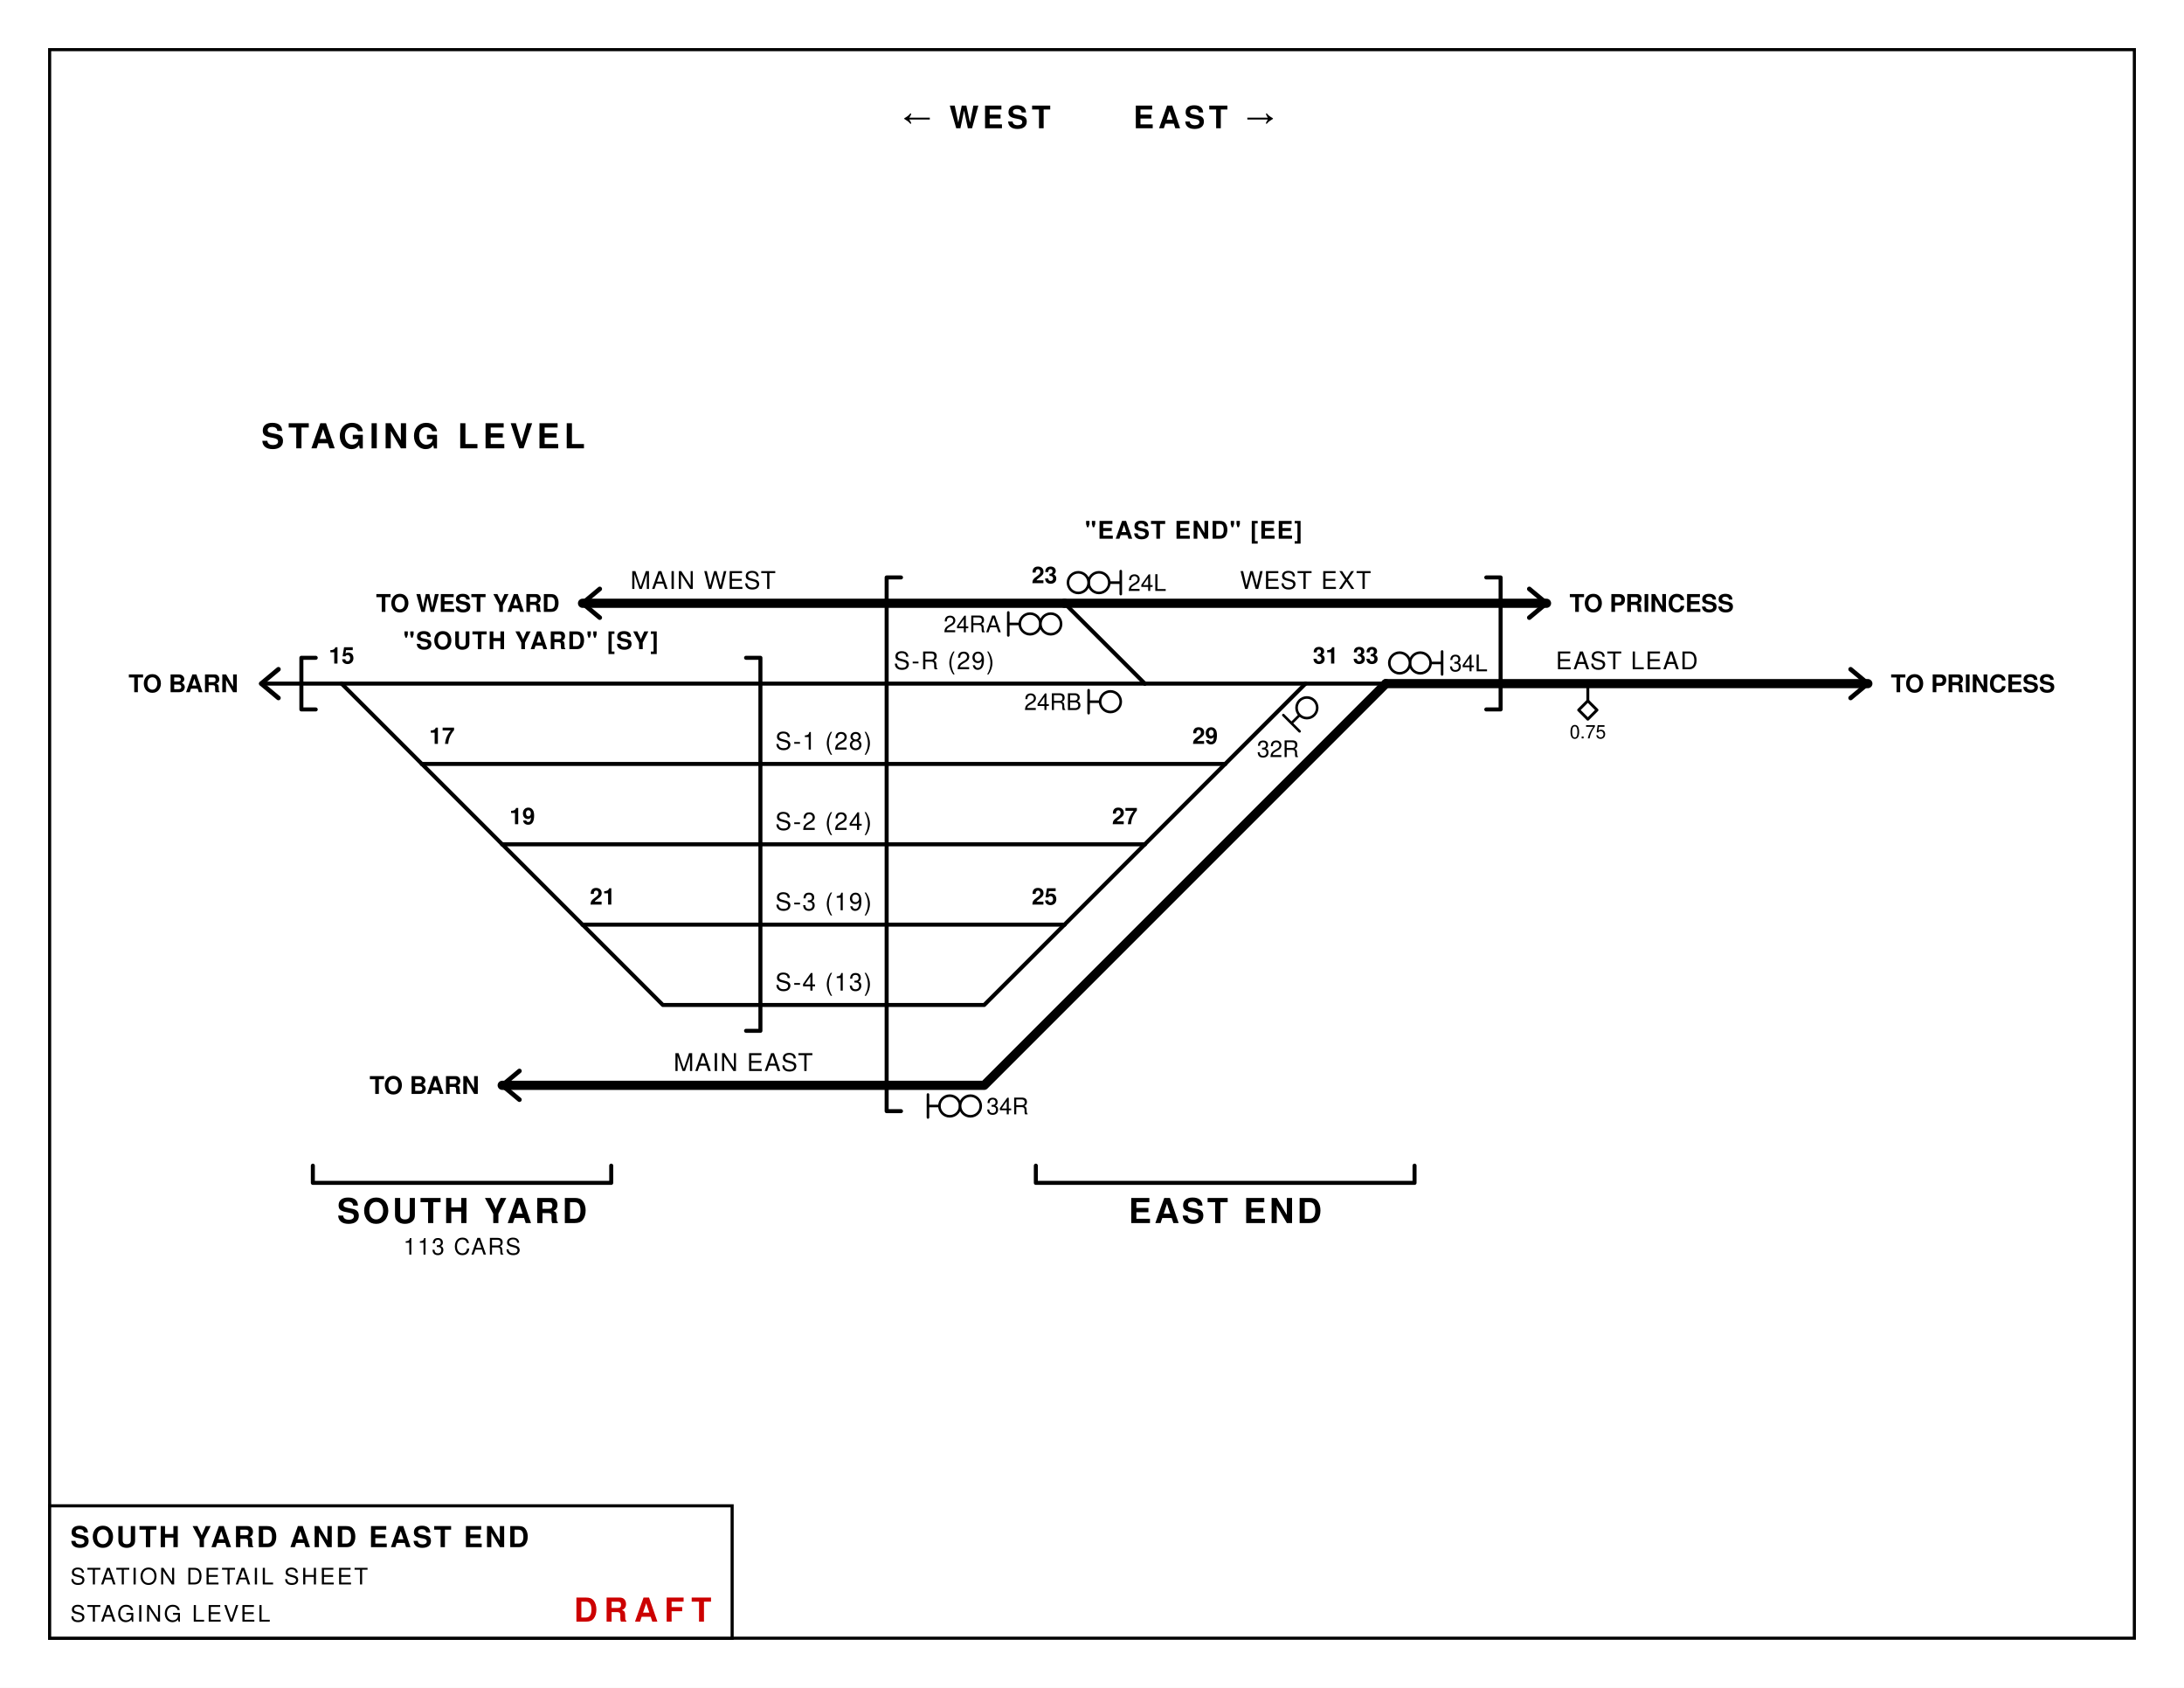
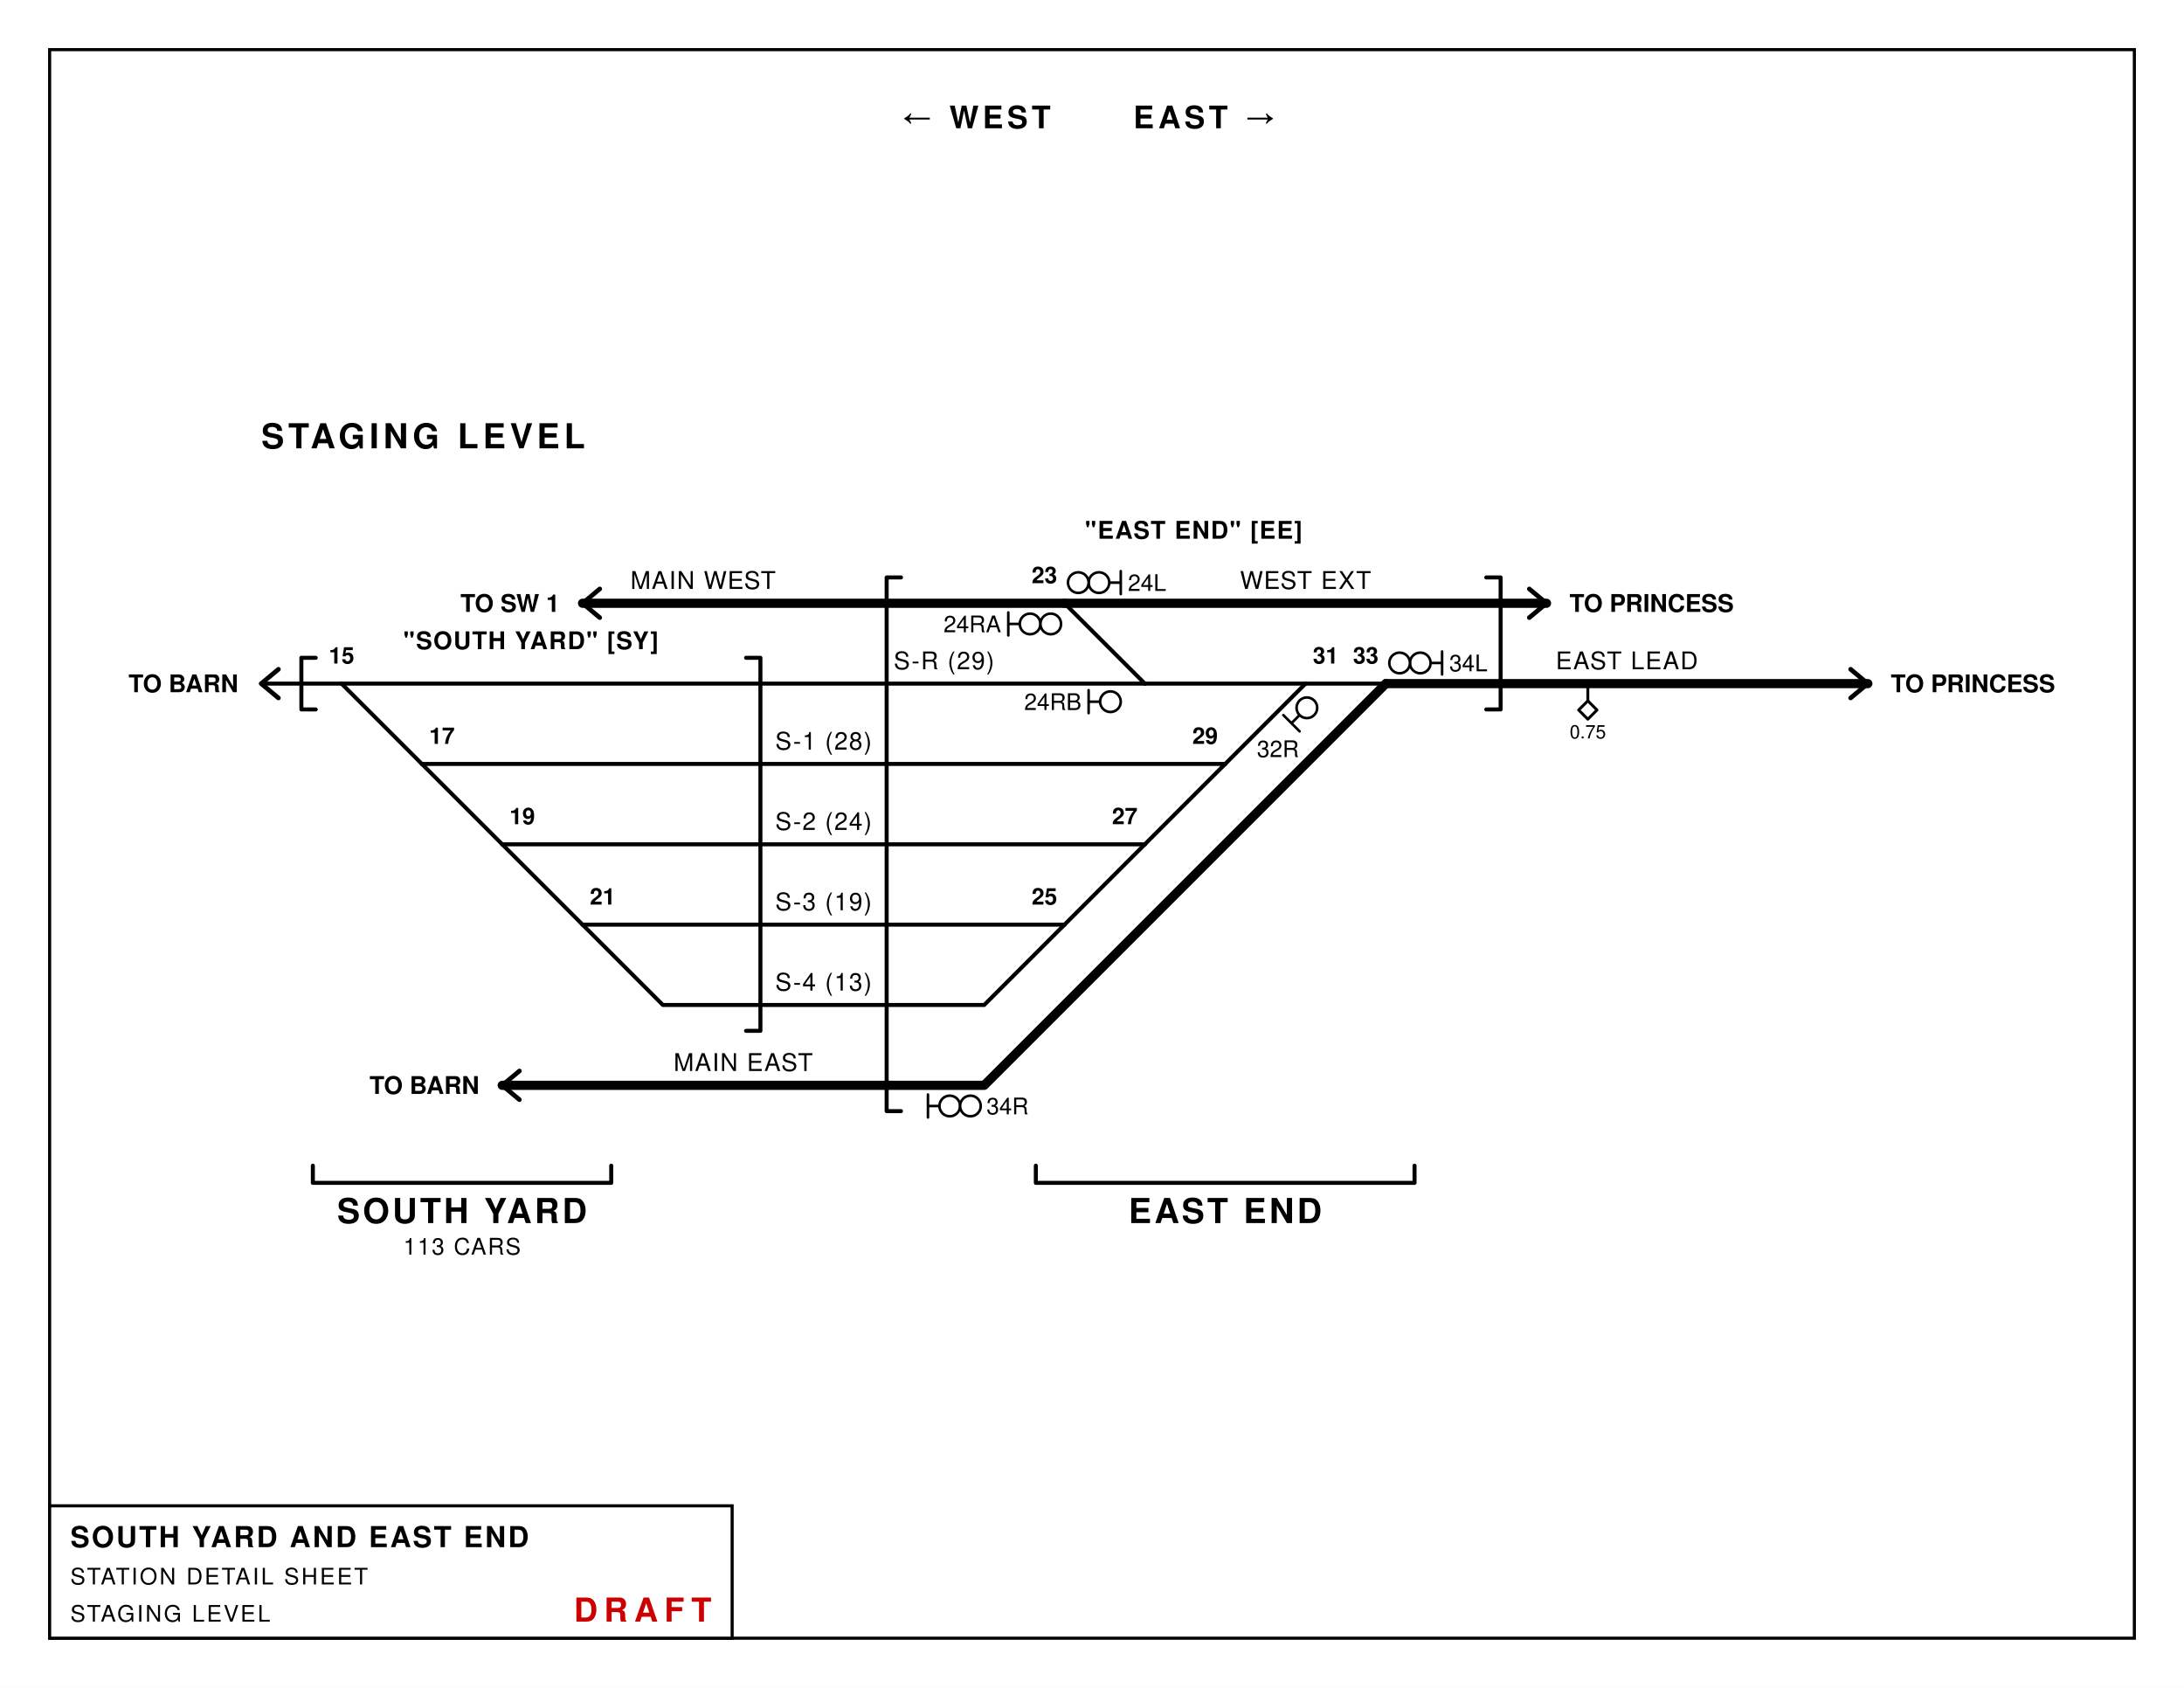
<svg xmlns="http://www.w3.org/2000/svg" viewBox="0 0 1056 816" width="1056" height="816" font-family="'Helvetica Neue',Helvetica,Arial,sans-serif">
  <rect width="1056" height="816" fill="#fff" />
  <rect x="24" y="24" width="1008" height="768" fill="none" stroke="#000" stroke-width="1.5" />
  <g transform="translate(126.3,211.2) scale(1.3872)" fill="none" stroke="#000" stroke-linecap="round" stroke-linejoin="round">
    <path d="M364.0,86.0 L392.0,86.0" stroke-width="1.4" />
    <path d="M308.0,86.0 L364.0,86.0" stroke-width="1.4" />
    <path d="M280.0,58.0 L448.0,58.0" stroke-width="3.2" />
    <path d="M280.0,58.0 L308.0,86.0" stroke-width="1.4" />
    <path d="M280.0,170.0 L308.0,142.0" stroke-width="1.4" />
    <path d="M336.0,114.0 L364.0,86.0" stroke-width="1.4" />
    <path d="M112.0,170.0 L140.0,198.0 L252.0,198.0 L280.0,170.0" stroke-width="1.4" />
    <path d="M112.0,170.0 L280.0,170.0" stroke-width="1.4" />
    <path d="M56.0,114.0 L84.0,142.0" stroke-width="1.4" />
    <path d="M56.0,114.0 L336.0,114.0" stroke-width="1.4" />
    <path d="M84.0,142.0 L112.0,170.0" stroke-width="1.4" />
    <path d="M308.0,142.0 L336.0,114.0" stroke-width="1.4" />
    <path d="M392.0,86.0 L560.0,86.0" stroke-width="3.2" />
    <path d="M84.0,142.0 L308.0,142.0" stroke-width="1.4" />
    <path d="M84.0,226.0 L252.0,226.0 L392.0,86.0" stroke-width="3.2" />
    <path d="M0.0,86.0 L28.0,86.0" stroke-width="1.4" />
    <path d="M28.0,86.0 L308.0,86.0" stroke-width="1.4" />
    <path d="M28.0,86.0 L56.0,114.0" stroke-width="1.4" />
    <path d="M112.0,58.0 L280.0,58.0" stroke-width="3.2" />
    <path d="M448.0,58.0 m-6,-5 l6,5 l-6,5" stroke-width="1.6" />
    <path d="M560.0,86.0 m-6,-5 l6,5 l-6,5" stroke-width="1.6" />
    <path d="M84.0,226.0 m6,-5 l-6,5 l6,5" stroke-width="1.6" />
    <path d="M0.0,86.0 m6,-5 l-6,5 l6,5" stroke-width="1.6" />
    <path d="M112.0,58.0 m6,-5 l-6,5 l6,5" stroke-width="1.6" />
    <path d="M18.0,254 L18.0,260 L122.0,260 L122.0,254" stroke-width="1.4" />
    <path d="M270.0,254 L270.0,260 L402.0,260 L402.0,254" stroke-width="1.4" />
    <path d="M299.6,46.8 L299.6,54.8 M299.6,50.8 L295.6,50.8" stroke-width="0.9" />
    <circle cx="292.0" cy="50.8" r="3.6" stroke-width="0.9" fill="#fff" />
    <circle cx="284.8" cy="50.8" r="3.6" stroke-width="0.9" fill="#fff" />
    <path d="M260.4,61.2 L260.4,69.2 M260.4,65.2 L264.4,65.2" stroke-width="0.9" />
    <circle cx="268.0" cy="65.2" r="3.6" stroke-width="0.9" fill="#fff" />
    <circle cx="275.2" cy="65.2" r="3.6" stroke-width="0.9" fill="#fff" />
    <path d="M288.4,88.3 L288.4,96.3 M288.4,92.3 L292.4,92.3" stroke-width="0.9" />
    <circle cx="296.0" cy="92.3" r="3.6" stroke-width="0.9" fill="#fff" />
    <g transform="translate(359.1,99.8) rotate(-45.0)">
      <path d="M0,-4.0 L0,4.0 M0,0 L4.0,0" stroke-width="0.9" />
      <circle cx="7.6" cy="0" r="3.6" stroke-width="0.9" fill="#fff" />
    </g>
    <path d="M411.6,74.8 L411.6,82.8 M411.6,78.8 L407.6,78.8" stroke-width="0.9" />
    <circle cx="404.0" cy="78.8" r="3.6" stroke-width="0.9" fill="#fff" />
    <circle cx="396.8" cy="78.8" r="3.6" stroke-width="0.9" fill="#fff" />
    <path d="M232.4,229.2 L232.4,237.2 M232.4,233.2 L236.4,233.2" stroke-width="0.9" />
    <circle cx="240.0" cy="233.2" r="3.6" stroke-width="0.9" fill="#fff" />
    <circle cx="247.2" cy="233.2" r="3.6" stroke-width="0.9" fill="#fff" />
    <path d="M19.0,77.0 L14.0,77.0 L14.0,95.0 L19.0,95.0" stroke-width="1.4" />
    <path d="M169.0,77.0 L174.0,77.0 L174.0,207.0 L169.0,207.0" stroke-width="1.4" />
    <path d="M223.0,49.0 L218.0,49.0 L218.0,235.0 L223.0,235.0" stroke-width="1.4" />
    <path d="M427.0,49.0 L432.0,49.0 L432.0,95.0 L427.0,95.0" stroke-width="1.4" />
    <path d="M462.4,86.0 L462.4,92.0" stroke-width="1" />
    <path d="M462.4,92.0 L465.6,95.2 L462.4,98.4 L459.2,95.2 Z" stroke-width="1" fill="#fff" />
    <text x="0.0" y="4.0" font-size="12" text-anchor="start" font-weight="bold" fill="#000" stroke="none" letter-spacing="1.5">STAGING LEVEL</text>
    <text x="456.0" y="61.0" font-size="8.5" text-anchor="start" font-weight="bold" fill="#000" stroke="none">TO PRINCESS</text>
    <text x="568.0" y="89.0" font-size="8.5" text-anchor="start" font-weight="bold" fill="#000" stroke="none">TO PRINCESS</text>
    <text x="76.0" y="229.0" font-size="8.5" text-anchor="end" font-weight="bold" fill="#000" stroke="none">TO BARN</text>
    <text x="-8.0" y="89.0" font-size="8.5" text-anchor="end" font-weight="bold" fill="#000" stroke="none">TO BARN</text>
-     <text x="104.0" y="61.0" font-size="8.5" text-anchor="end" font-weight="bold" fill="#000" stroke="none">TO WEST YARD</text>
+     <text x="104.0" y="61.0" font-size="8.5" text-anchor="end" font-weight="bold" fill="#000" stroke="none">TO SW 1</text>
    <text x="70.0" y="274.0" font-size="12" text-anchor="middle" font-weight="bold" fill="#000" stroke="none" letter-spacing="1">SOUTH YARD</text>
    <text x="70.0" y="285.0" font-size="8" text-anchor="middle" font-weight="normal" fill="#000" stroke="none" letter-spacing="0.5">113 CARS</text>
    <text x="336.0" y="274.0" font-size="12" text-anchor="middle" font-weight="bold" fill="#000" stroke="none" letter-spacing="1">EAST END</text>
    <text x="196.0" y="193.0" font-size="8.5" text-anchor="middle" font-weight="normal" fill="#000" stroke="none" letter-spacing="0.4">S-4 (13)</text>
    <text x="257.9" y="68.1" font-size="8" text-anchor="end" font-weight="normal" fill="#000" stroke="none">24RA</text>
    <text x="354.4" y="111.6" font-size="8" text-anchor="middle" font-weight="normal" fill="#000" stroke="none">32R</text>
    <text x="252.8" y="236.1" font-size="8" text-anchor="start" font-weight="normal" fill="#000" stroke="none">34R</text>
    <text x="154.0" y="53.0" font-size="8.5" text-anchor="middle" font-weight="normal" fill="#000" stroke="none" letter-spacing="0.4">MAIN WEST</text>
    <text x="302.1" y="53.7" font-size="8" text-anchor="start" font-weight="normal" fill="#000" stroke="none">24L</text>
    <text x="285.9" y="95.2" font-size="8" text-anchor="end" font-weight="normal" fill="#000" stroke="none">24RB</text>
    <text x="414.1" y="81.7" font-size="8" text-anchor="start" font-weight="normal" fill="#000" stroke="none">34L</text>
    <text x="364.0" y="53.0" font-size="8.5" text-anchor="middle" font-weight="normal" fill="#000" stroke="none" letter-spacing="0.4">WEST EXT</text>
    <text x="476.0" y="81.0" font-size="8.5" text-anchor="middle" font-weight="normal" fill="#000" stroke="none" letter-spacing="0.4">EAST LEAD</text>
    <text x="168.0" y="221.0" font-size="8.5" text-anchor="middle" font-weight="normal" fill="#000" stroke="none" letter-spacing="0.4">MAIN EAST</text>
    <text x="273.0" y="163.0" font-size="8" text-anchor="middle" font-weight="bold" fill="#000" stroke="none">25</text>
    <text x="329.0" y="107.0" font-size="8" text-anchor="middle" font-weight="bold" fill="#000" stroke="none">29</text>
    <text x="301.0" y="135.0" font-size="8" text-anchor="middle" font-weight="bold" fill="#000" stroke="none">27</text>
    <text x="94.0" y="74.0" font-size="8.5" text-anchor="middle" font-weight="bold" fill="#000" stroke="none" letter-spacing="0.4">"SOUTH YARD" [SY]</text>
    <text x="238.0" y="81.0" font-size="8.5" text-anchor="middle" font-weight="normal" fill="#000" stroke="none" letter-spacing="0.4">S-R (29)</text>
    <text x="196.0" y="165.0" font-size="8.5" text-anchor="middle" font-weight="normal" fill="#000" stroke="none" letter-spacing="0.4">S-3 (19)</text>
    <text x="371.0" y="79.0" font-size="8" text-anchor="middle" font-weight="bold" fill="#000" stroke="none">31</text>
    <text x="385.0" y="79.0" font-size="8" text-anchor="middle" font-weight="bold" fill="#000" stroke="none">33</text>
    <text x="273.0" y="51.0" font-size="8" text-anchor="middle" font-weight="bold" fill="#000" stroke="none">23</text>
    <text x="325.0" y="35.5" font-size="8.5" text-anchor="middle" font-weight="bold" fill="#000" stroke="none" letter-spacing="0.4">"EAST END" [EE]</text>
    <text x="462.4" y="105.1" font-size="6.5" text-anchor="middle" font-weight="normal" fill="#000" stroke="none">0.75</text>
    <text x="63.0" y="107.0" font-size="8" text-anchor="middle" font-weight="bold" fill="#000" stroke="none">17</text>
    <text x="119.0" y="163.0" font-size="8" text-anchor="middle" font-weight="bold" fill="#000" stroke="none">21</text>
    <text x="91.0" y="135.0" font-size="8" text-anchor="middle" font-weight="bold" fill="#000" stroke="none">19</text>
    <text x="28.0" y="79.0" font-size="8" text-anchor="middle" font-weight="bold" fill="#000" stroke="none">15</text>
    <text x="196.0" y="109.0" font-size="8.5" text-anchor="middle" font-weight="normal" fill="#000" stroke="none" letter-spacing="0.4">S-1 (28)</text>
    <text x="196.0" y="137.0" font-size="8.5" text-anchor="middle" font-weight="normal" fill="#000" stroke="none" letter-spacing="0.4">S-2 (24)</text>
  </g>
  <text x="508.0" y="62" font-size="15" text-anchor="end" font-weight="bold" letter-spacing="2">← WEST</text>
  <text x="548.0" y="62" font-size="15" text-anchor="start" font-weight="bold" letter-spacing="2">EAST →</text>
  <rect x="24" y="728" width="330" height="64" fill="#fff" stroke="#000" stroke-width="1.5" />
  <text x="34" y="748" font-size="14" font-weight="bold" letter-spacing="1">SOUTH YARD AND EAST END</text>
  <text x="34" y="766" font-size="11" font-weight="normal" letter-spacing="1">STATION DETAIL SHEET</text>
  <text x="34" y="784" font-size="11" font-weight="normal" letter-spacing="1">STAGING LEVEL</text>
  <text x="344" y="784" font-size="16" text-anchor="end" font-weight="bold" letter-spacing="3" fill="#c00">DRAFT</text>
</svg>
